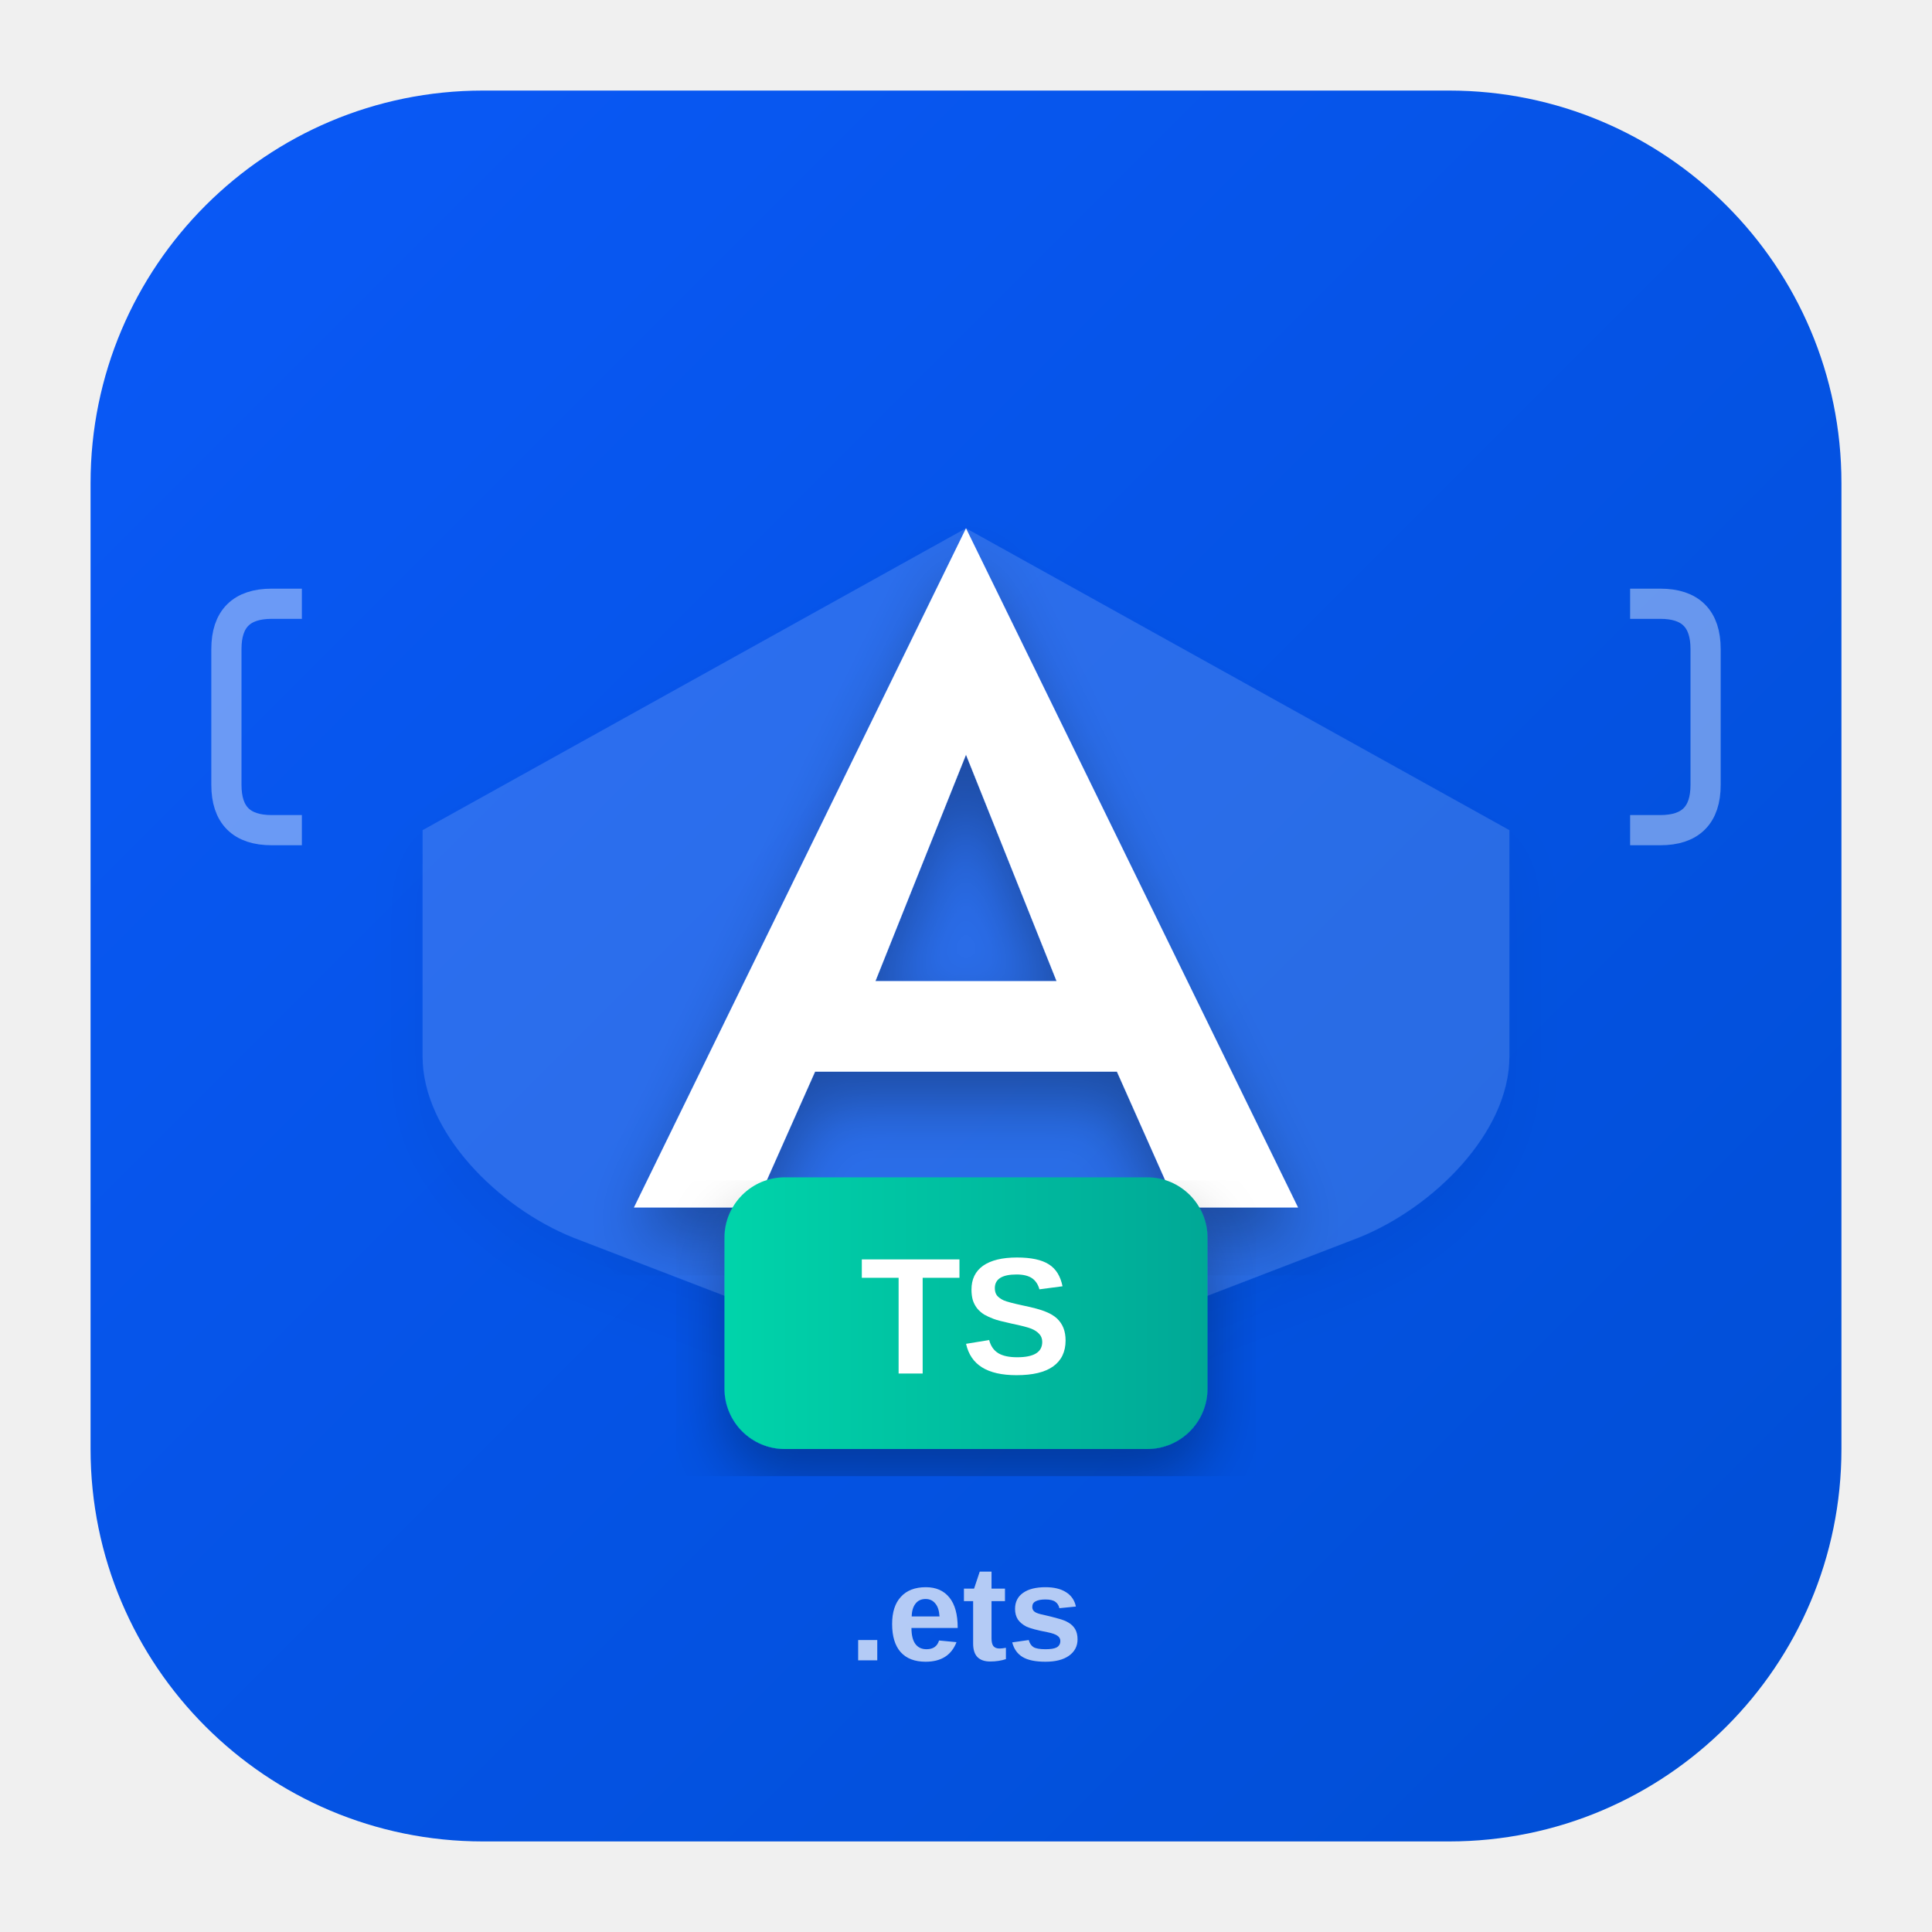
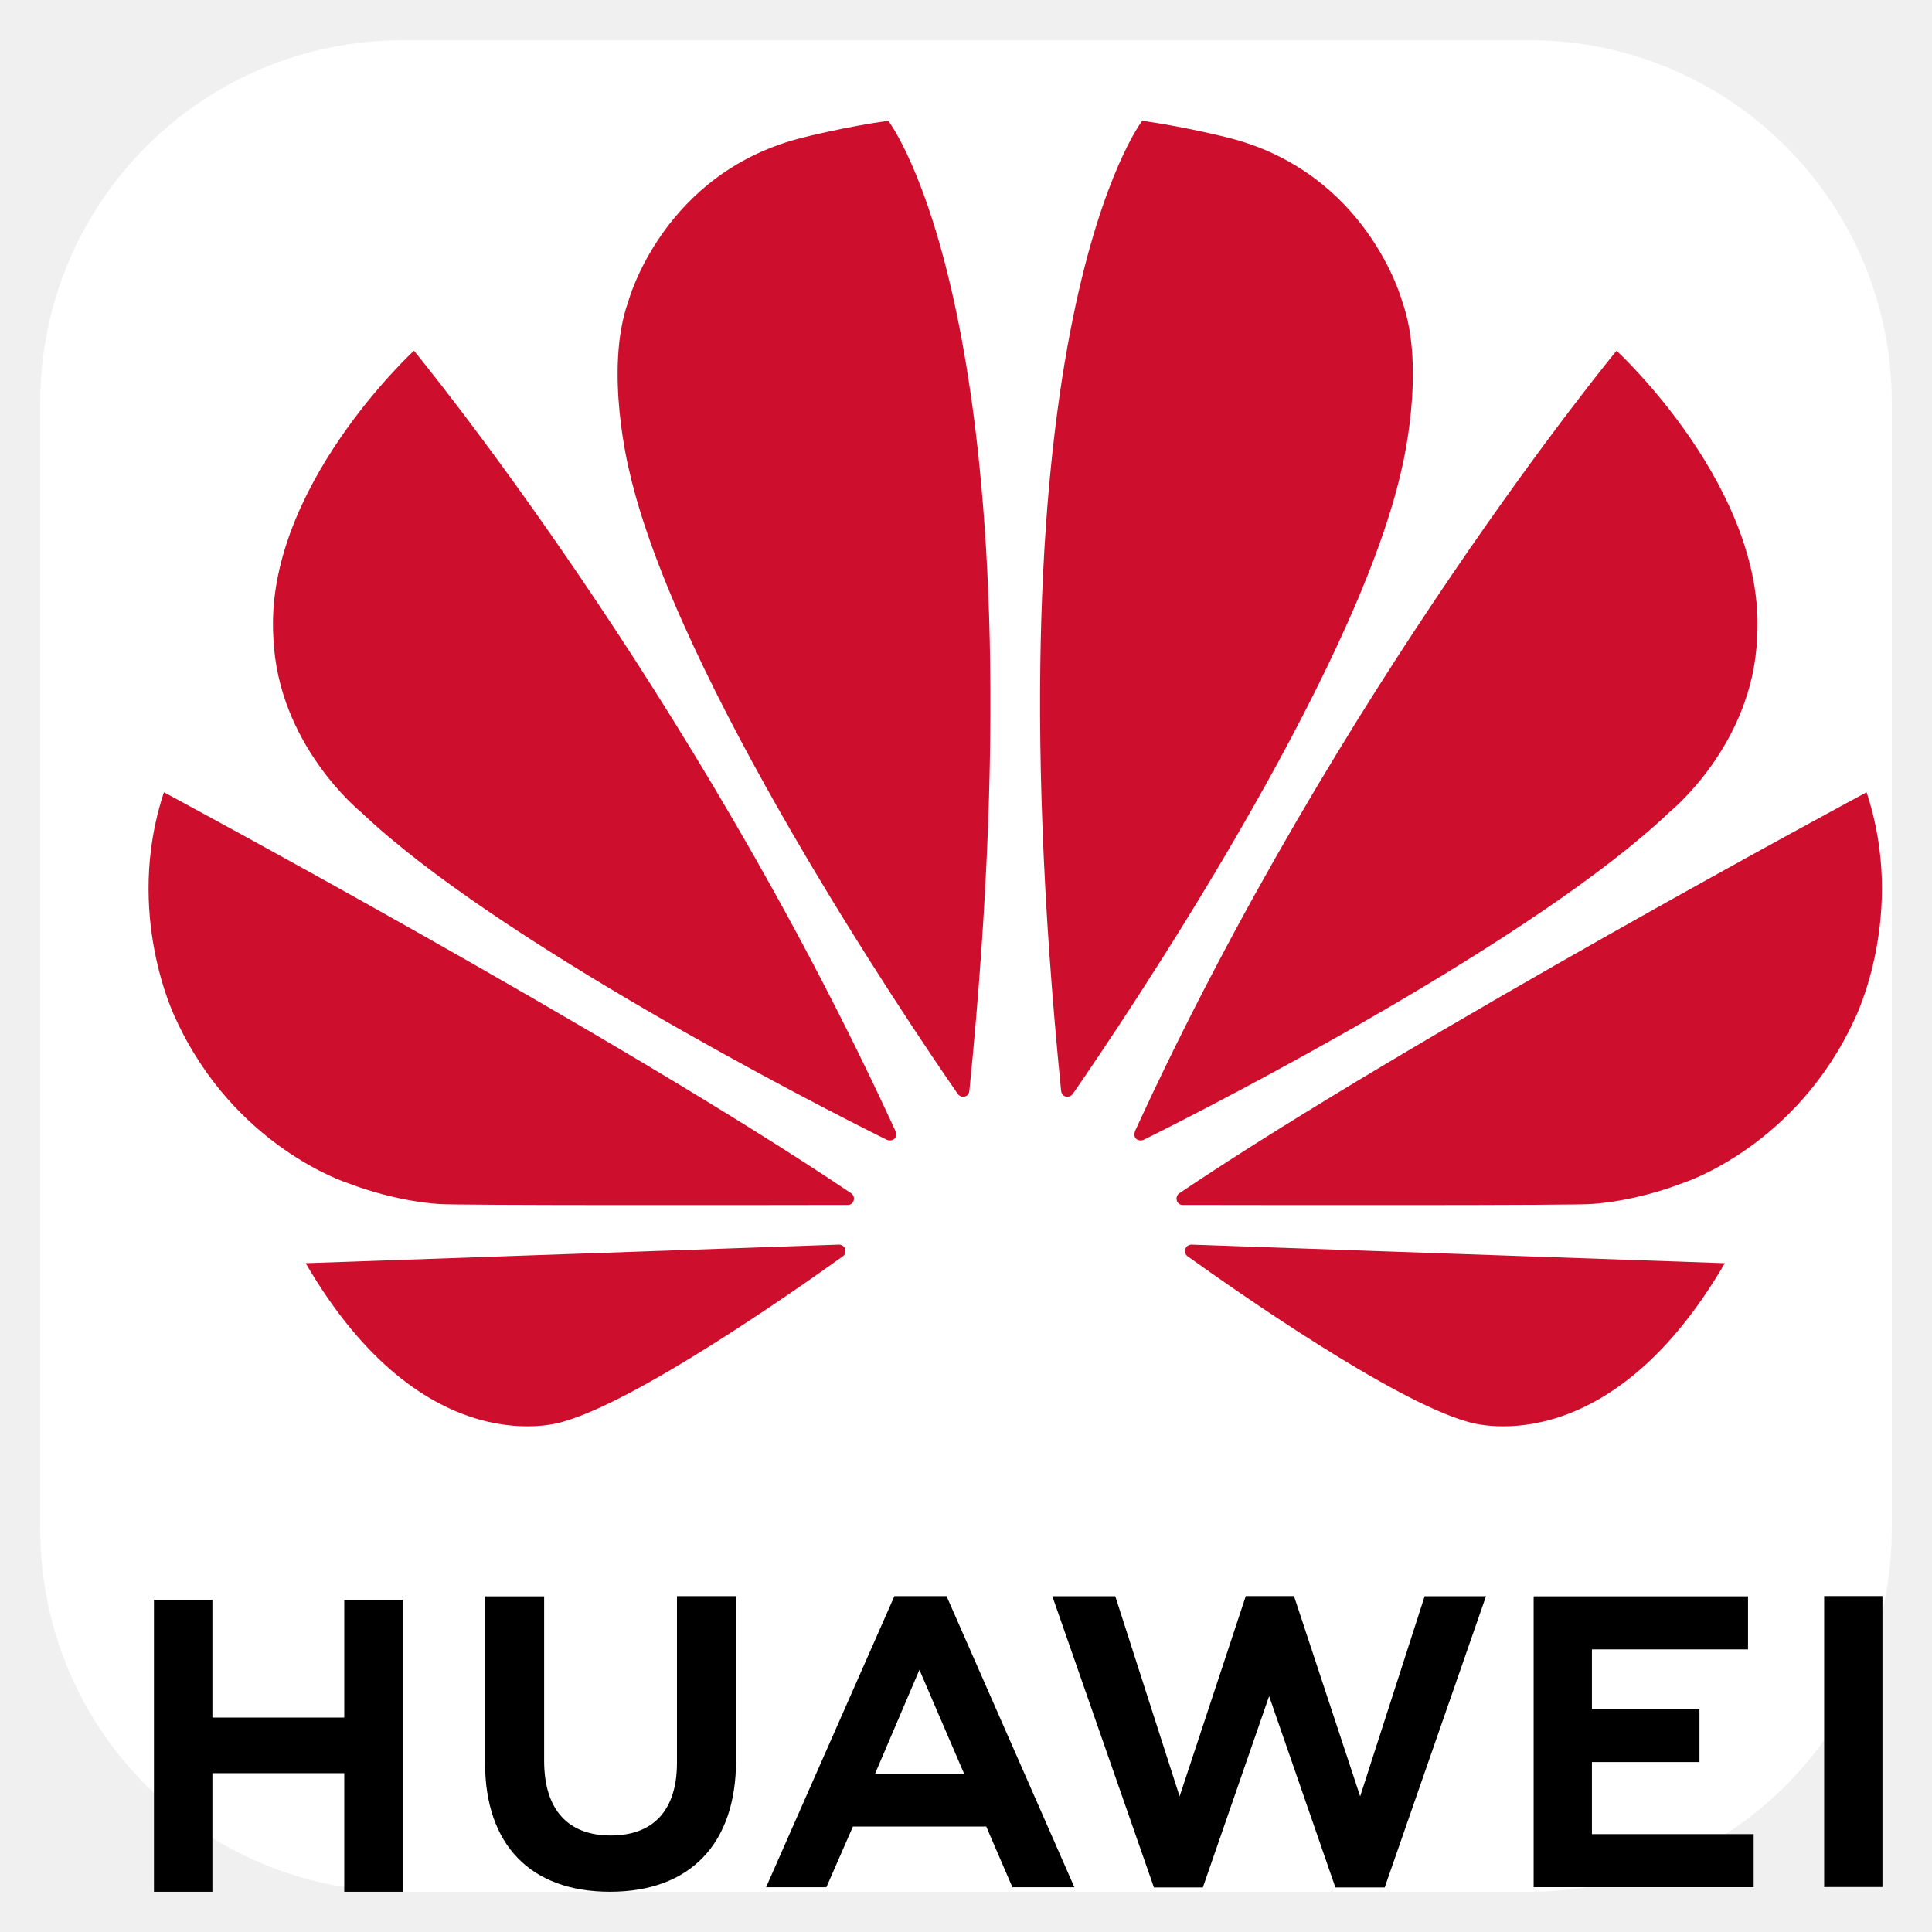
- <svg xmlns="http://www.w3.org/2000/svg" width="128" height="128" viewBox="0 0 128 128">
-   <defs>
-     <linearGradient id="bgGrad" x1="0%" y1="0%" x2="100%" y2="100%">
-       <stop offset="0%" style="stop-color:#0A59F7;stop-opacity:1" />
-       <stop offset="100%" style="stop-color:#004ED4;stop-opacity:1" />
-     </linearGradient>
-     <linearGradient id="accentGrad" x1="0%" y1="0%" x2="100%" y2="0%">
-       <stop offset="0%" style="stop-color:#00D4AA;stop-opacity:1" />
-       <stop offset="100%" style="stop-color:#00A896;stop-opacity:1" />
-     </linearGradient>
-     <filter id="shadow">
-       <feDropShadow dx="0" dy="2" stdDeviation="2" flood-opacity="0.3" />
-     </filter>
-   </defs>
-   <rect x="6" y="6" width="116" height="116" rx="26" ry="26" fill="url(#bgGrad)" />
-   <path d="M 28 55 L 64 35 L 100 55 L 100 70 C 100 75 95 80 90 82 L 64 92 L 38 82 C 33 80 28 75 28 70 Z" fill="white" opacity="0.15" filter="url(#shadow)" />
-   <g transform="translate(64, 45)">
-     <path d="M 0 -10 L 22 35 L 14 35 L 10 26 L -10 26 L -14 35 L -22 35 Z M 0 5 L -6 20 L 6 20 Z" fill="white" filter="url(#shadow)" />
+ <svg xmlns="http://www.w3.org/2000/svg" width="533" height="533" viewBox="0 0 24 24">
+   <rect x="0.5" y="0.5" width="23" height="23" rx="4.5" fill="#FFFFFF" />
+   <g id="规则规范" stroke="none" stroke-width="1" fill="none" fill-rule="evenodd">
+     <g id="logo-原" transform="translate(0.615, 0.5)">
+       <g id="编组" transform="translate(1.230284, 1)">
+         <g id="编组-2" transform="translate(0.067166, 18.32712)" fill="#000000">
+           <polygon id="Fill-1" points="2.364 0.047 2.364 1.509 0.726 1.509 0.726 0.047 0 0.047 0 3.673 0.726 3.673 0.726 2.2 2.364 2.2 2.364 3.673 3.089 3.673 3.089 0.047" />
+           <path d="M6.497,2.071 C6.497,2.66 6.205,2.974 5.674,2.974 C5.141,2.974 4.847,2.651 4.847,2.046 L4.847,0.003 L4.113,0.003 L4.113,2.071 C4.113,3.089 4.678,3.673 5.665,3.673 C6.66,3.673 7.231,3.078 7.231,2.042 L7.231,0.001 L6.497,0.001 L6.497,2.071 Z" id="Fill-2" />
+           <polygon id="Fill-4" points="14.984 2.488 14.162 0 13.563 0 12.741 2.488 11.942 0.002 11.16 0.002 12.422 3.619 13.03 3.619 13.853 1.243 14.676 3.619 15.289 3.619 16.547 0.002 15.785 0.002" />
+           <polygon id="Fill-6" points="17.863 2.062 19.199 2.062 19.199 1.403 17.863 1.403 17.863 0.662 19.802 0.662 19.802 0.003 17.139 0.003 17.139 3.616 19.872 3.616 19.872 2.957 17.863 2.957" />
+           <polygon id="Fill-8" points="20.748 3.614 21.472 3.614 21.472 0 20.748 0" />
+           <path d="M9.509,0.916 L10.066,2.211 L8.956,2.211 L9.509,0.916 Z M10.339,2.863 L10.664,3.617 L11.434,3.617 L9.846,0.001 L9.198,0.001 L7.604,3.617 L8.353,3.617 L8.683,2.863 L10.339,2.863 Z" id="Fill-10" />
+         </g>
+         <path d="M3.297,2.857 C3.297,2.857 1.431,4.571 1.551,6.424 C1.606,7.758 2.64,8.589 2.64,8.589 C4.295,10.166 8.222,12.189 9.167,12.657 C9.206,12.676 9.243,12.665 9.264,12.648 C9.294,12.622 9.289,12.574 9.276,12.545 C6.755,7.045 3.297,2.857 3.297,2.857 M8.147,0.204 C6.392,0.63 5.96,2.244 5.96,2.244 C5.655,3.092 5.97,4.343 5.97,4.343 C6.553,6.927 9.42,11.176 10.049,12.084 C10.072,12.118 10.106,12.131 10.142,12.121 C10.165,12.115 10.192,12.097 10.197,12.047 C11.15,2.524 9.189,0 9.189,0 C8.652,0.076 8.147,0.204 8.147,0.204 M8.578,13.961 C6.925,14.019 1.952,14.192 1.952,14.192 C3.438,16.744 5.149,16.161 5.149,16.161 C6.075,15.9 7.995,14.558 8.628,14.104 C8.668,14.075 8.659,14.024 8.648,14.003 C8.635,13.976 8.601,13.96 8.578,13.961 M8.725,13.321 C5.817,11.362 0.191,8.342 0.191,8.342 C-0.312,9.858 0.338,11.157 0.338,11.157 C1.066,12.748 2.468,13.194 2.468,13.194 C3.098,13.436 3.607,13.456 3.607,13.456 C3.707,13.475 7.649,13.47 8.69,13.468 C8.725,13.468 8.751,13.443 8.759,13.416 C8.773,13.364 8.746,13.335 8.725,13.321 M21.342,8.342 C21.342,8.342 15.717,11.362 12.808,13.321 C12.787,13.335 12.76,13.364 12.774,13.416 C12.782,13.443 12.808,13.468 12.843,13.468 C13.884,13.47 17.826,13.475 17.926,13.456 C17.926,13.456 18.435,13.436 19.065,13.194 C19.065,13.194 20.467,12.748 21.195,11.157 C21.195,11.157 21.845,9.858 21.342,8.342 M12.885,14.003 C12.874,14.024 12.865,14.075 12.905,14.104 C13.538,14.558 15.459,15.9 16.384,16.161 C16.384,16.161 18.095,16.744 19.581,14.192 C19.581,14.192 14.608,14.019 12.955,13.961 C12.932,13.96 12.898,13.976 12.885,14.003 M15.573,2.244 C15.573,2.244 15.141,0.63 13.386,0.204 C13.386,0.204 12.881,0.076 12.344,0 C12.344,0 10.383,2.524 11.336,12.047 C11.341,12.097 11.368,12.115 11.391,12.121 C11.427,12.131 11.461,12.118 11.485,12.084 C12.113,11.176 14.98,6.927 15.563,4.343 C15.563,4.343 15.878,3.092 15.573,2.244 M19.982,6.424 C20.102,4.571 18.236,2.857 18.236,2.857 C18.236,2.857 14.778,7.045 12.257,12.545 C12.244,12.574 12.239,12.622 12.269,12.648 C12.29,12.665 12.327,12.676 12.366,12.657 C13.311,12.189 17.238,10.166 18.893,8.589 C18.893,8.589 19.928,7.758 19.982,6.424" id="Fill-11" fill="#CE0E2D" />
+       </g>
+     </g>
  </g>
-   <g transform="translate(64, 78)">
-     <rect x="-16" y="0" width="32" height="18" rx="4" fill="url(#accentGrad)" filter="url(#shadow)" />
-     <text x="0" y="13" font-family="Arial, Helvetica, sans-serif" font-size="11" font-weight="bold" fill="white" text-anchor="middle">TS</text>
-   </g>
-   <path d="M 20 40 L 18 40 Q 15 40 15 43 L 15 52 Q 15 55 18 55 L 20 55" stroke="white" stroke-width="2" fill="none" opacity="0.4" />
-   <path d="M 108 40 L 110 40 Q 113 40 113 43 L 113 52 Q 113 55 110 55 L 108 55" stroke="white" stroke-width="2" fill="none" opacity="0.4" />
-   <text x="64" y="110" font-family="Arial, Helvetica, sans-serif" font-size="9" font-weight="600" fill="white" text-anchor="middle" opacity="0.7">.ets</text>
</svg>
